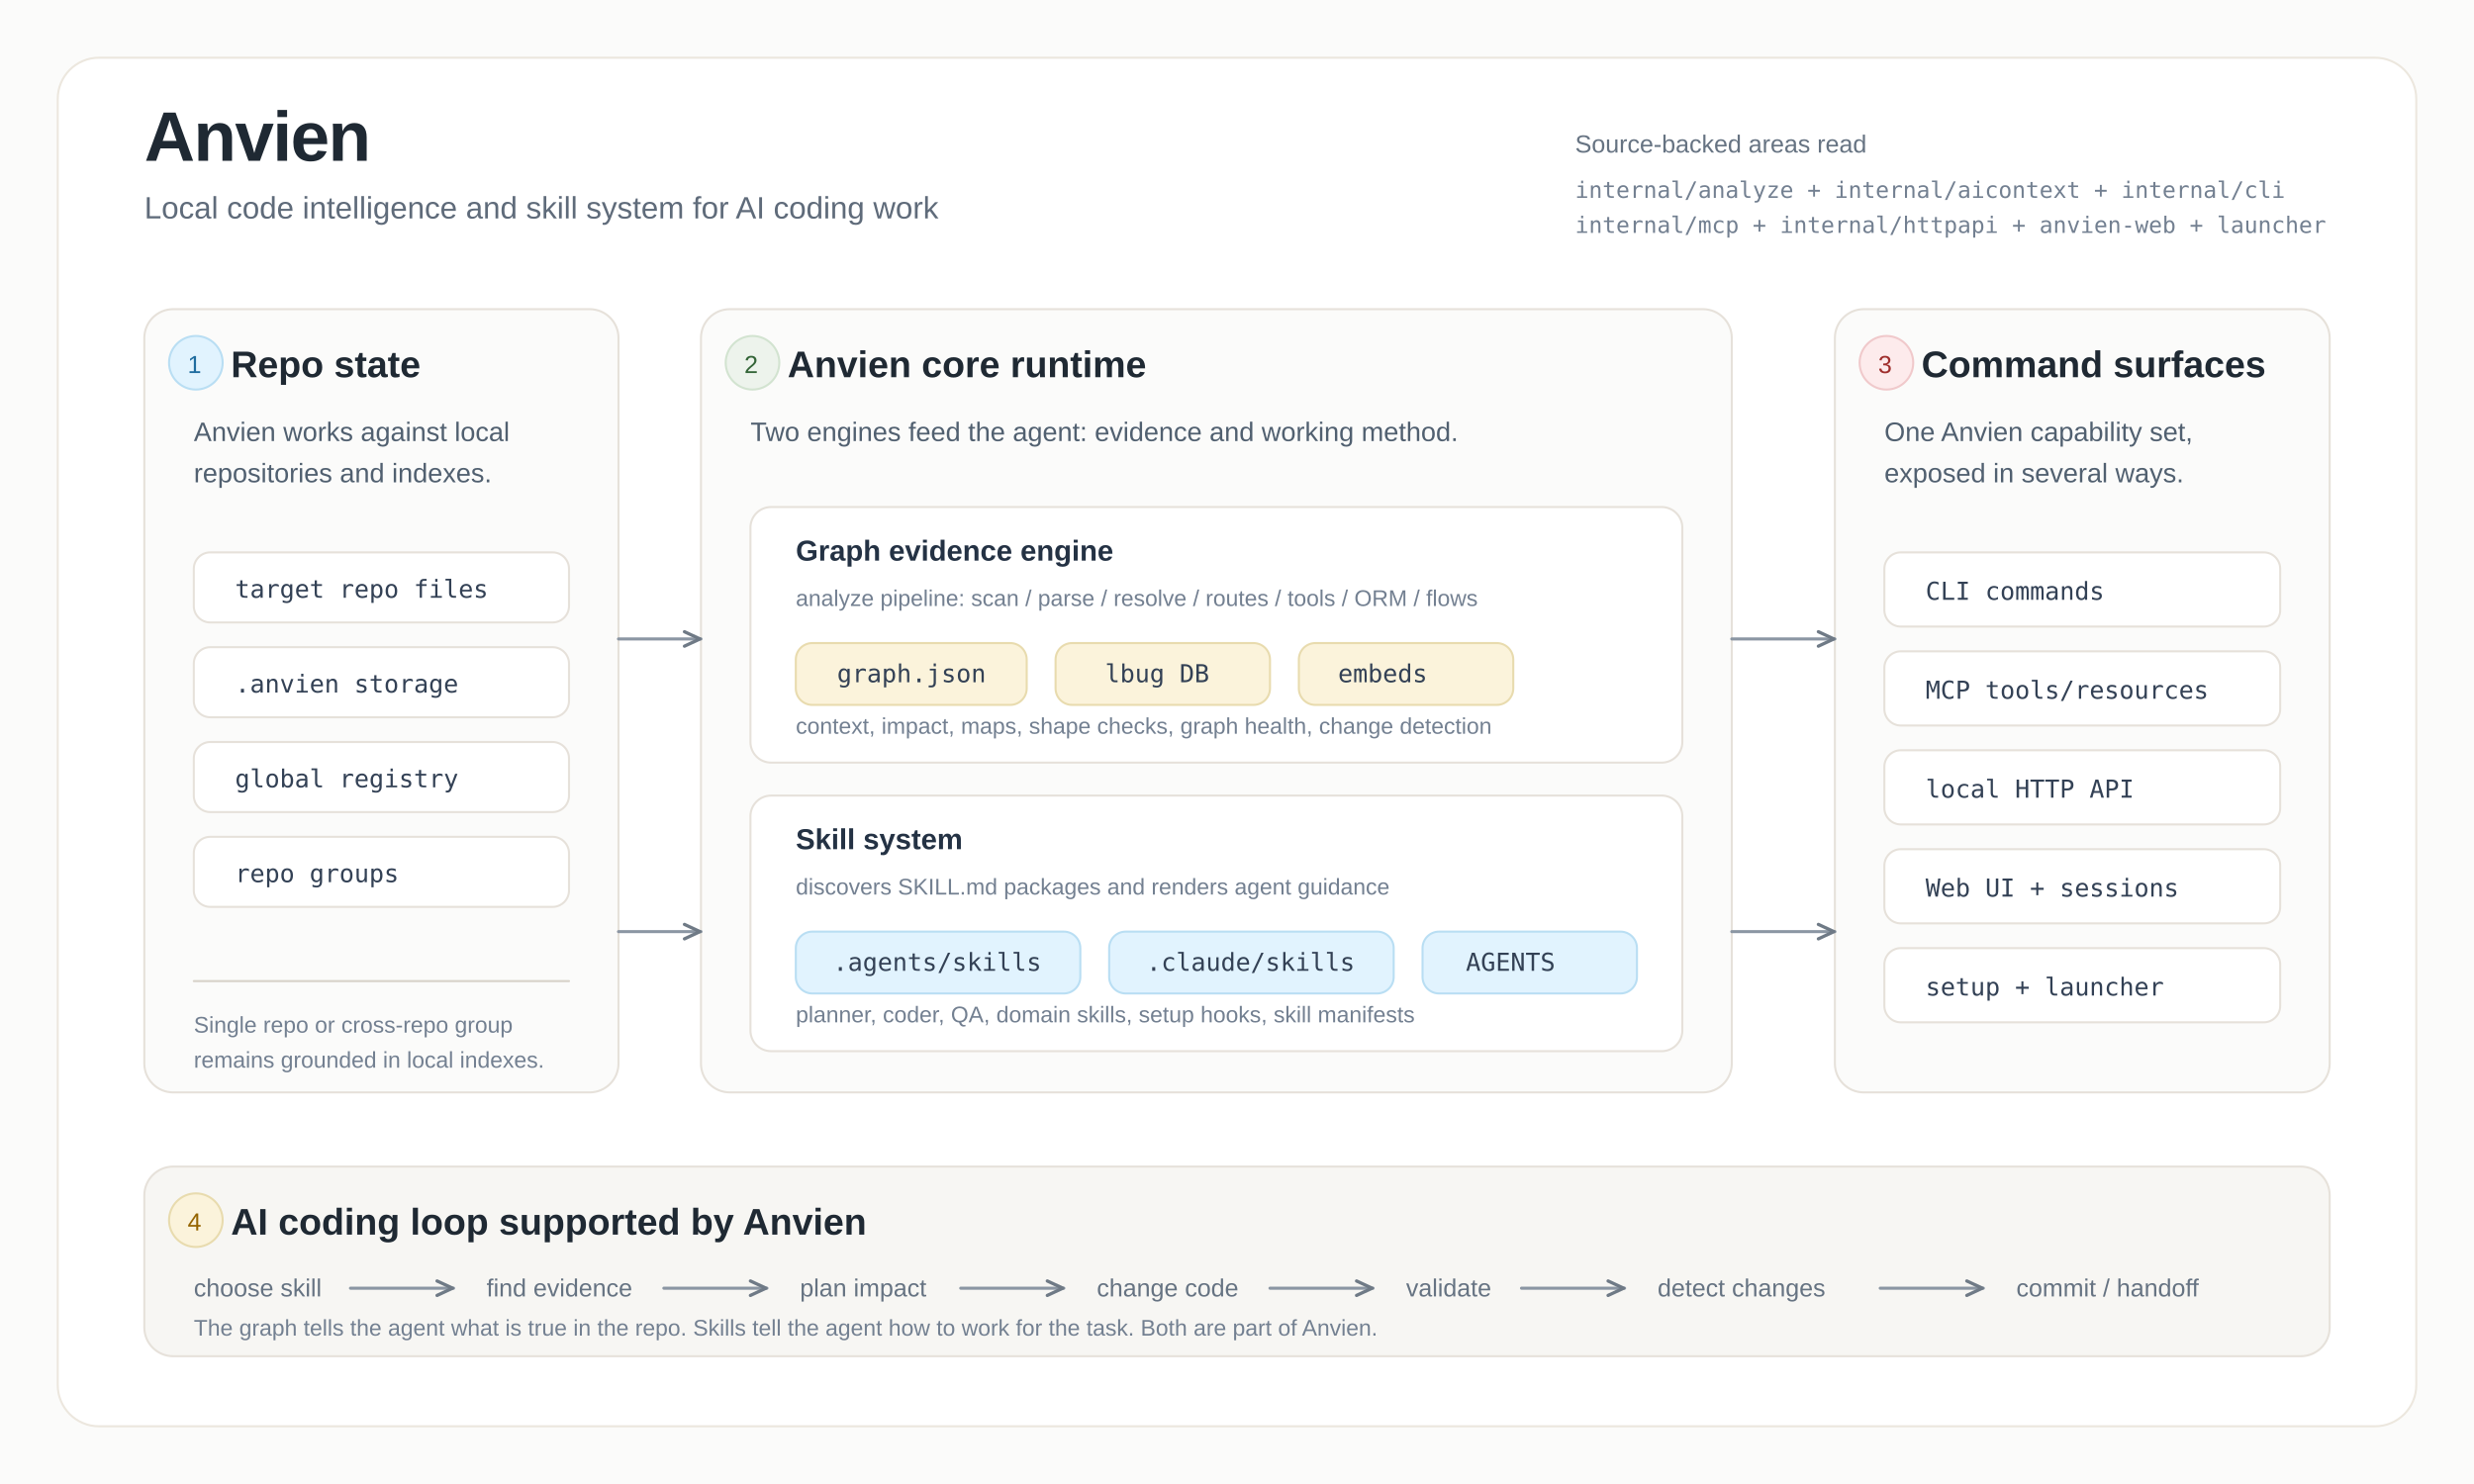
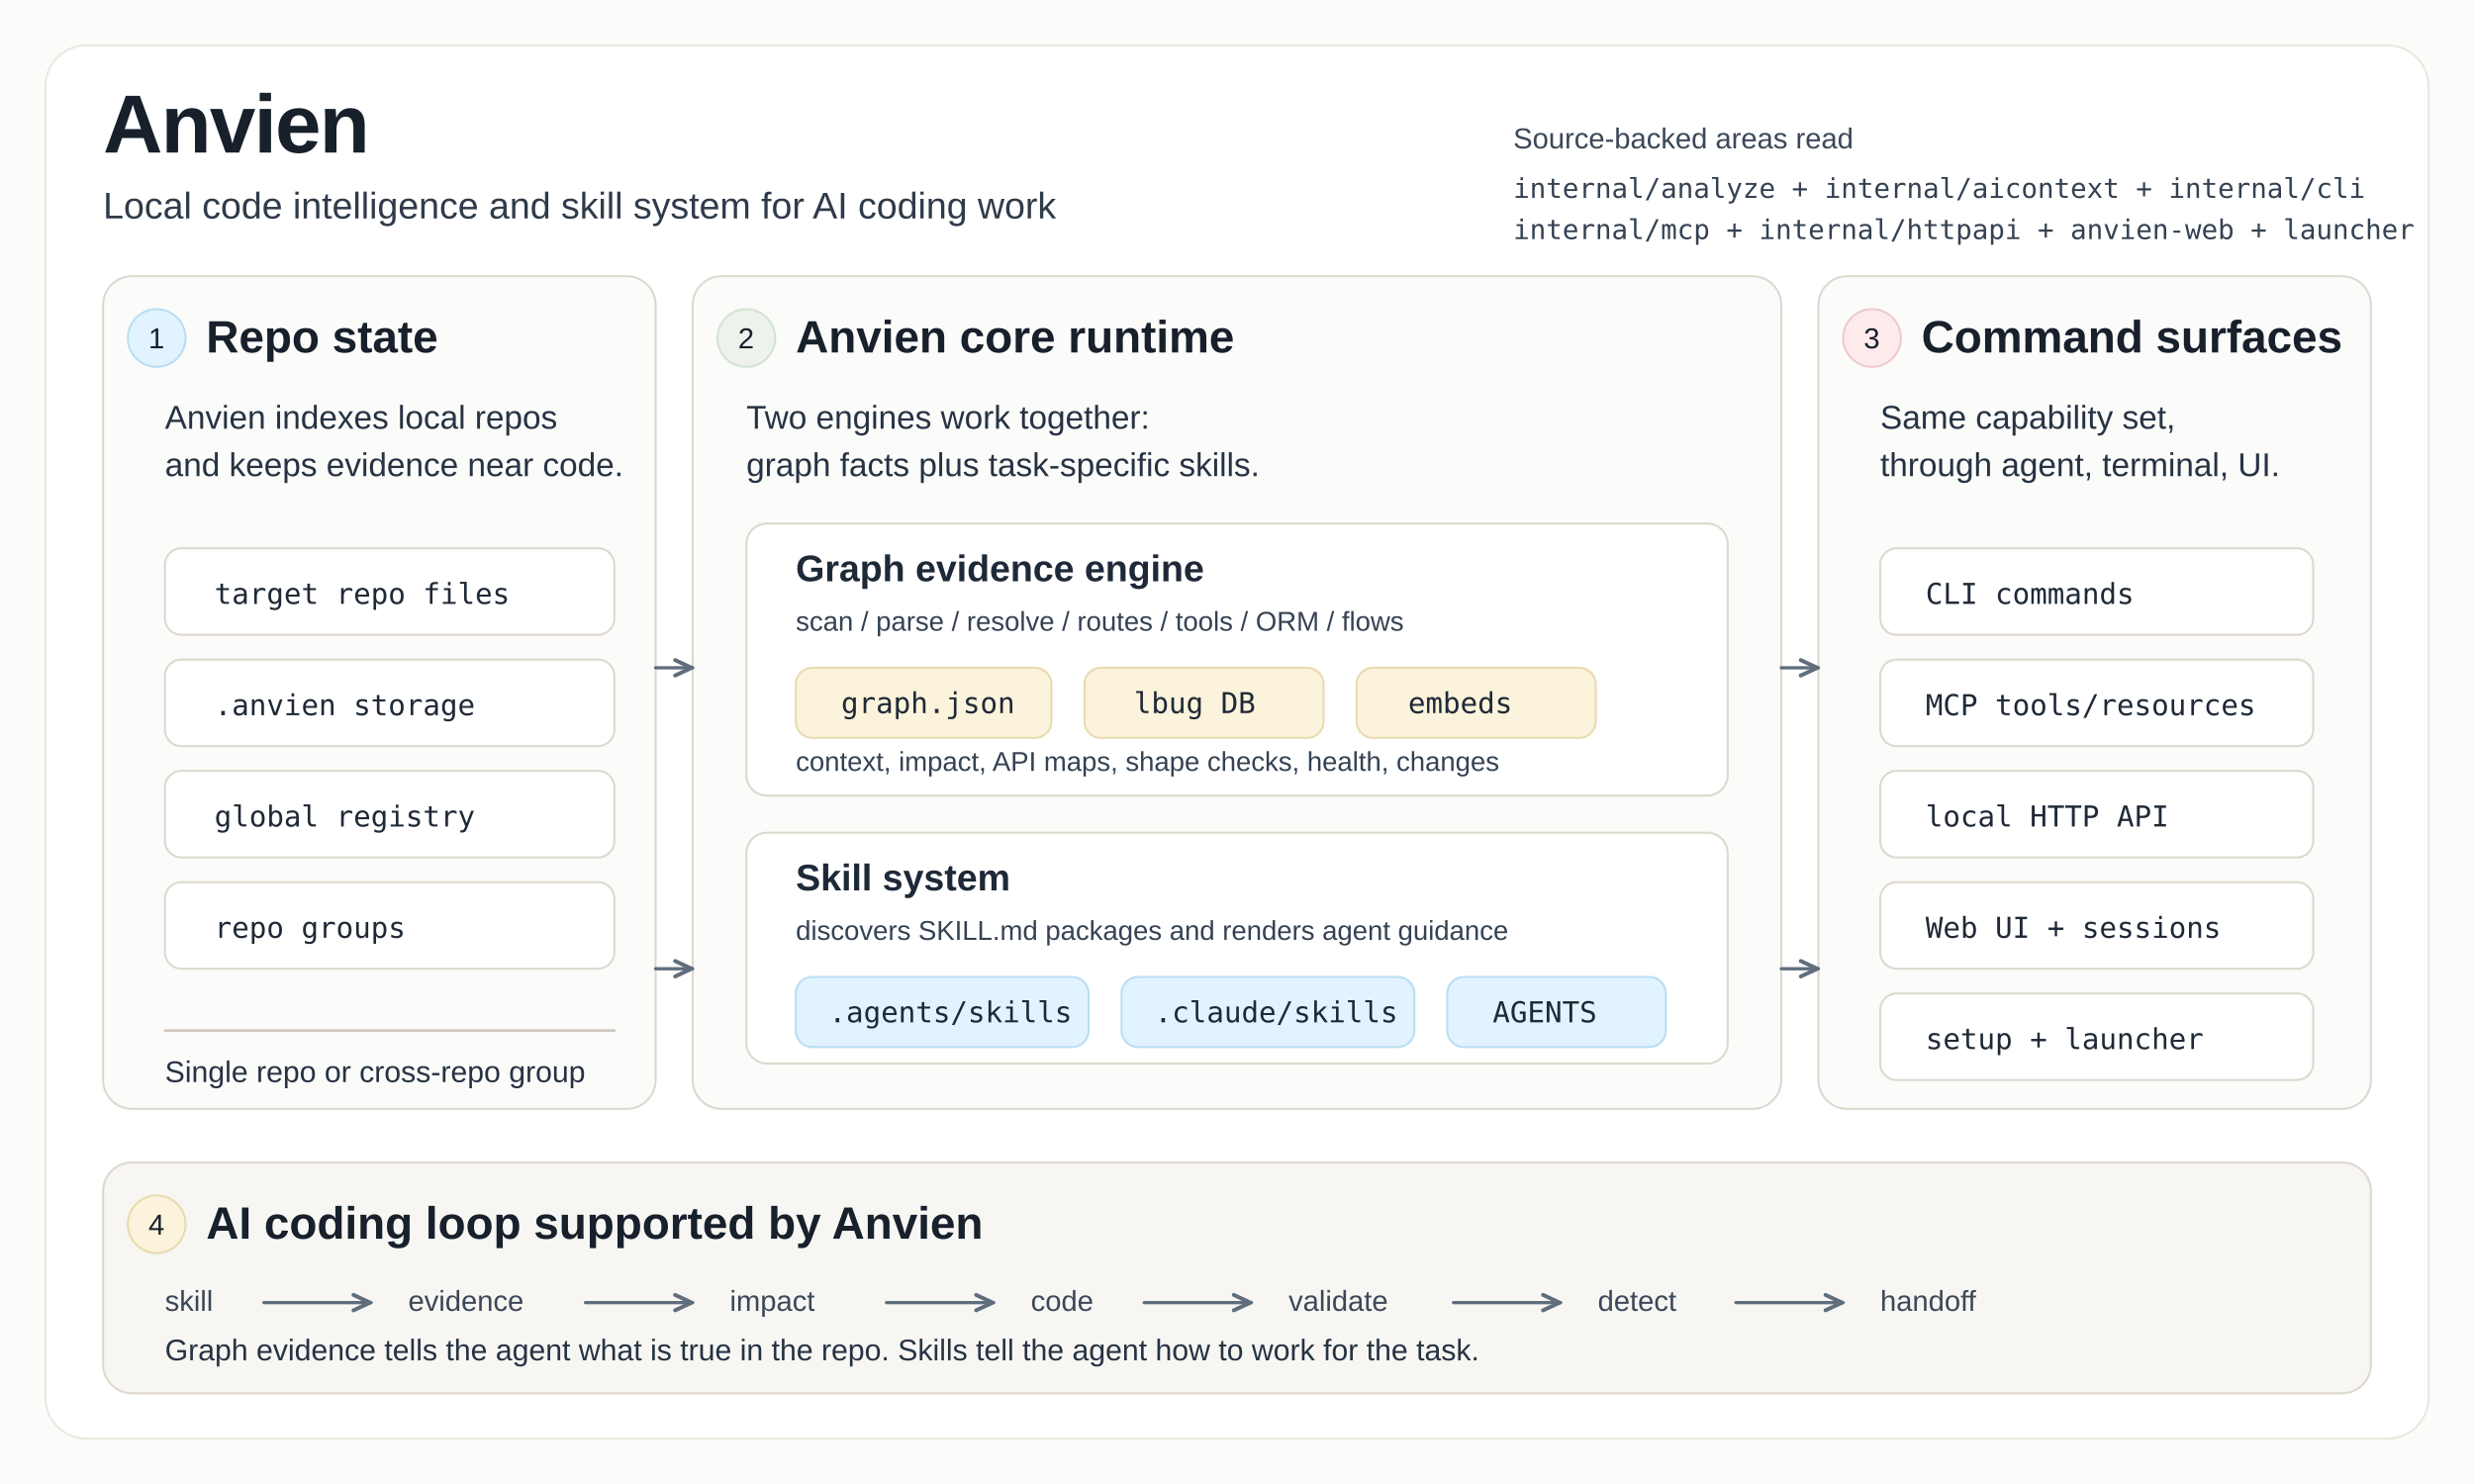
<svg xmlns="http://www.w3.org/2000/svg" width="1200" height="720" viewBox="0 0 1200 720" fill="none" role="img" aria-labelledby="title desc">
  <defs>
    <marker id="arrow" viewBox="0 0 12 12" refX="10" refY="6" markerWidth="8" markerHeight="8" orient="auto">
-       <path d="M2 2.5L9.5 6L2 9.5" stroke="#6F7A86" stroke-width="1.6" stroke-linecap="round" stroke-linejoin="round" />
+       <path d="M2 2.5L9.5 6L2 9.5" stroke="#5F6D7C" stroke-width="1.8" stroke-linecap="round" stroke-linejoin="round" />
    </marker>
    <style>
      .font{font-family:"SF Pro Display","Helvetica Neue",Arial,sans-serif}
      .mono{font-family:"SF Mono","Geist Mono",Consolas,monospace}
-       .title{font-size:34px;font-weight:760;letter-spacing:-0.02em;fill:#1F2933}
-       .subtitle{font-size:15px;fill:#5F6B7A}
-       .h2{font-size:18px;font-weight:720;fill:#1F2933}
-       .h3{font-size:14px;font-weight:700;fill:#243244}
-       .body{font-size:13px;fill:#516070}
-       .small{font-size:12px;fill:#667382}
-       .tiny{font-size:11px;fill:#738091}
-       .card{fill:#FFFFFF;stroke:#E6E1DA;stroke-width:1}
-       .soft{fill:#FBFBFA;stroke:#E6E1DA;stroke-width:1}
+       .title{font-size:40px;font-weight:780;letter-spacing:-0.02em;fill:#17202B}
+       .subtitle{font-size:18px;fill:#2F3B4A}
+       .h2{font-size:22px;font-weight:740;fill:#17202B}
+       .h3{font-size:18px;font-weight:720;fill:#1E2938}
+       .body{font-size:16px;fill:#263343}
+       .small{font-size:14px;fill:#3C4858}
+       .tiny{font-size:13.2px;fill:#344252}
+       .note{font-size:14.5px;fill:#263343}
+       .marker{font-size:14px;fill:#17202B}
+       .chipText{font-size:14px;fill:#1F2937}
+       .card{fill:#FFFFFF;stroke:#DED8CE;stroke-width:1}
+       .soft{fill:#FBFBFA;stroke:#DED8CE;stroke-width:1}
      .blue{fill:#E1F3FE;stroke:#B9DEF3}
      .green{fill:#EDF3EC;stroke:#D2E3D0}
      .yellow{fill:#FBF3DB;stroke:#E8DBAE}
      .red{fill:#FDEBEC;stroke:#F0C9CB}
-       .inkBlue{fill:#1F6C9F}
-       .inkGreen{fill:#346538}
-       .inkYellow{fill:#956400}
-       .inkRed{fill:#9F2F2D}
-       .chipText{font-size:12px;fill:#334155}
-       .edge{stroke:#8B96A3;stroke-width:1.5;stroke-linecap:round;stroke-linejoin:round;marker-end:url(#arrow)}
-       .softEdge{stroke:#D8D2C9;stroke-width:1;stroke-linecap:round}
+       .edge{stroke:#5F6D7C;stroke-width:1.6;stroke-linecap:round;stroke-linejoin:round;marker-end:url(#arrow)}
+       .softEdge{stroke:#CCC4B8;stroke-width:1.2;stroke-linecap:round}
    </style>
  </defs>
  <rect width="1200" height="720" fill="#FBFBFA" />
-   <rect x="28" y="28" width="1144" height="664" rx="20" fill="#FFFFFF" stroke="#ECE7DE" />
-   <text x="70" y="78" class="font title">Anvien</text>
-   <text x="70" y="106" class="font subtitle">Local code intelligence and skill system for AI coding work</text>
-   <text x="764" y="74" class="font small">Source-backed areas read</text>
-   <text x="764" y="96" class="mono tiny">internal/analyze + internal/aicontext + internal/cli</text>
-   <text x="764" y="113" class="mono tiny">internal/mcp + internal/httpapi + anvien-web + launcher</text>
-   <rect x="70" y="150" width="230" height="380" rx="14" class="soft" />
-   <circle cx="95" cy="176" r="13" class="blue" />
-   <text x="91" y="181" class="font small inkBlue">1</text>
-   <text x="112" y="183" class="font h2">Repo state</text>
-   <text x="94" y="214" class="font body">Anvien works against local</text>
-   <text x="94" y="234" class="font body">repositories and indexes.</text>
-   <rect x="94" y="268" width="182" height="34" rx="8" class="card" />
-   <text x="114" y="290" class="mono chipText">target repo files</text>
-   <rect x="94" y="314" width="182" height="34" rx="8" class="card" />
-   <text x="114" y="336" class="mono chipText">.anvien storage</text>
-   <rect x="94" y="360" width="182" height="34" rx="8" class="card" />
-   <text x="114" y="382" class="mono chipText">global registry</text>
-   <rect x="94" y="406" width="182" height="34" rx="8" class="card" />
-   <text x="114" y="428" class="mono chipText">repo groups</text>
-   <line x1="94" y1="476" x2="276" y2="476" class="softEdge" />
-   <text x="94" y="501" class="font tiny">Single repo or cross-repo group</text>
-   <text x="94" y="518" class="font tiny">remains grounded in local indexes.</text>
-   <rect x="340" y="150" width="500" height="380" rx="14" class="soft" />
-   <circle cx="365" cy="176" r="13" class="green" />
-   <text x="361" y="181" class="font small inkGreen">2</text>
-   <text x="382" y="183" class="font h2">Anvien core runtime</text>
-   <text x="364" y="214" class="font body">Two engines feed the agent: evidence and working method.</text>
-   <rect x="364" y="246" width="452" height="124" rx="10" class="card" />
-   <text x="386" y="272" class="font h3">Graph evidence engine</text>
-   <text x="386" y="294" class="font tiny">analyze pipeline: scan / parse / resolve / routes / tools / ORM / flows</text>
-   <rect x="386" y="312" width="112" height="30" rx="8" class="yellow" />
-   <text x="406" y="331" class="mono chipText">graph.json</text>
-   <rect x="512" y="312" width="104" height="30" rx="8" class="yellow" />
-   <text x="536" y="331" class="mono chipText">lbug DB</text>
-   <rect x="630" y="312" width="104" height="30" rx="8" class="yellow" />
-   <text x="649" y="331" class="mono chipText">embeds</text>
-   <text x="386" y="356" class="font tiny">context, impact, maps, shape checks, graph health, change detection</text>
-   <rect x="364" y="386" width="452" height="124" rx="10" class="card" />
-   <text x="386" y="412" class="font h3">Skill system</text>
-   <text x="386" y="434" class="font tiny">discovers SKILL.md packages and renders agent guidance</text>
-   <rect x="386" y="452" width="138" height="30" rx="8" class="blue" />
-   <text x="404" y="471" class="mono chipText">.agents/skills</text>
-   <rect x="538" y="452" width="138" height="30" rx="8" class="blue" />
-   <text x="556" y="471" class="mono chipText">.claude/skills</text>
-   <rect x="690" y="452" width="104" height="30" rx="8" class="blue" />
-   <text x="711" y="471" class="mono chipText">AGENTS</text>
-   <text x="386" y="496" class="font tiny">planner, coder, QA, domain skills, setup hooks, skill manifests</text>
-   <rect x="890" y="150" width="240" height="380" rx="14" class="soft" />
-   <circle cx="915" cy="176" r="13" class="red" />
-   <text x="911" y="181" class="font small inkRed">3</text>
-   <text x="932" y="183" class="font h2">Command surfaces</text>
-   <text x="914" y="214" class="font body">One Anvien capability set,</text>
-   <text x="914" y="234" class="font body">exposed in several ways.</text>
-   <rect x="914" y="268" width="192" height="36" rx="8" class="card" />
-   <text x="934" y="291" class="mono chipText">CLI commands</text>
-   <rect x="914" y="316" width="192" height="36" rx="8" class="card" />
-   <text x="934" y="339" class="mono chipText">MCP tools/resources</text>
-   <rect x="914" y="364" width="192" height="36" rx="8" class="card" />
-   <text x="934" y="387" class="mono chipText">local HTTP API</text>
-   <rect x="914" y="412" width="192" height="36" rx="8" class="card" />
-   <text x="934" y="435" class="mono chipText">Web UI + sessions</text>
-   <rect x="914" y="460" width="192" height="36" rx="8" class="card" />
-   <text x="934" y="483" class="mono chipText">setup + launcher</text>
-   <path d="M300 310H340" class="edge" />
-   <path d="M300 452H340" class="edge" />
-   <path d="M840 310H890" class="edge" />
-   <path d="M840 452H890" class="edge" />
-   <rect x="70" y="566" width="1060" height="92" rx="14" fill="#F7F6F3" stroke="#E6E1DA" />
-   <circle cx="95" cy="592" r="13" class="yellow" />
-   <text x="91" y="597" class="font small inkYellow">4</text>
-   <text x="112" y="599" class="font h2">AI coding loop supported by Anvien</text>
-   <text x="94" y="629" class="font small">choose skill</text>
-   <path d="M170 625H220" class="edge" />
-   <text x="236" y="629" class="font small">find evidence</text>
-   <path d="M322 625H372" class="edge" />
-   <text x="388" y="629" class="font small">plan impact</text>
-   <path d="M466 625H516" class="edge" />
-   <text x="532" y="629" class="font small">change code</text>
-   <path d="M616 625H666" class="edge" />
-   <text x="682" y="629" class="font small">validate</text>
-   <path d="M738 625H788" class="edge" />
-   <text x="804" y="629" class="font small">detect changes</text>
-   <path d="M912 625H962" class="edge" />
-   <text x="978" y="629" class="font small">commit / handoff</text>
-   <text x="94" y="648" class="font tiny">The graph tells the agent what is true in the repo. Skills tell the agent how to work for the task. Both are part of Anvien.</text>
+   <rect x="22" y="22" width="1156" height="676" rx="20" fill="#FFFFFF" stroke="#ECE7DE" />
+   <text x="50" y="74" class="font title">Anvien</text>
+   <text x="50" y="106" class="font subtitle">Local code intelligence and skill system for AI coding work</text>
+   <text x="734" y="72" class="font small">Source-backed areas read</text>
+   <text x="734" y="96" class="mono tiny">internal/analyze + internal/aicontext + internal/cli</text>
+   <text x="734" y="116" class="mono tiny">internal/mcp + internal/httpapi + anvien-web + launcher</text>
+   <rect x="50" y="134" width="268" height="404" rx="14" class="soft" />
+   <circle cx="76" cy="164" r="14" class="blue" />
+   <text x="72" y="169" class="font marker">1</text>
+   <text x="100" y="171" class="font h2">Repo state</text>
+   <text x="80" y="208" class="font body">Anvien indexes local repos</text>
+   <text x="80" y="231" class="font body">and keeps evidence near code.</text>
+   <rect x="80" y="266" width="218" height="42" rx="8" class="card" />
+   <text x="104" y="293" class="mono chipText">target repo files</text>
+   <rect x="80" y="320" width="218" height="42" rx="8" class="card" />
+   <text x="104" y="347" class="mono chipText">.anvien storage</text>
+   <rect x="80" y="374" width="218" height="42" rx="8" class="card" />
+   <text x="104" y="401" class="mono chipText">global registry</text>
+   <rect x="80" y="428" width="218" height="42" rx="8" class="card" />
+   <text x="104" y="455" class="mono chipText">repo groups</text>
+   <line x1="80" y1="500" x2="298" y2="500" class="softEdge" />
+   <text x="80" y="525" class="font note">Single repo or cross-repo group</text>
+   <rect x="336" y="134" width="528" height="404" rx="14" class="soft" />
+   <circle cx="362" cy="164" r="14" class="green" />
+   <text x="358" y="169" class="font marker">2</text>
+   <text x="386" y="171" class="font h2">Anvien core runtime</text>
+   <text x="362" y="208" class="font body">Two engines work together:</text>
+   <text x="362" y="231" class="font body">graph facts plus task-specific skills.</text>
+   <rect x="362" y="254" width="476" height="132" rx="10" class="card" />
+   <text x="386" y="282" class="font h3">Graph evidence engine</text>
+   <text x="386" y="306" class="font tiny">scan / parse / resolve / routes / tools / ORM / flows</text>
+   <rect x="386" y="324" width="124" height="34" rx="8" class="yellow" />
+   <text x="408" y="346" class="mono chipText">graph.json</text>
+   <rect x="526" y="324" width="116" height="34" rx="8" class="yellow" />
+   <text x="550" y="346" class="mono chipText">lbug DB</text>
+   <rect x="658" y="324" width="116" height="34" rx="8" class="yellow" />
+   <text x="683" y="346" class="mono chipText">embeds</text>
+   <text x="386" y="374" class="font tiny">context, impact, API maps, shape checks, health, changes</text>
+   <rect x="362" y="404" width="476" height="112" rx="10" class="card" />
+   <text x="386" y="432" class="font h3">Skill system</text>
+   <text x="386" y="456" class="font tiny">discovers SKILL.md packages and renders agent guidance</text>
+   <rect x="386" y="474" width="142" height="34" rx="8" class="blue" />
+   <text x="402" y="496" class="mono chipText">.agents/skills</text>
+   <rect x="544" y="474" width="142" height="34" rx="8" class="blue" />
+   <text x="560" y="496" class="mono chipText">.claude/skills</text>
+   <rect x="702" y="474" width="106" height="34" rx="8" class="blue" />
+   <text x="724" y="496" class="mono chipText">AGENTS</text>
+   <rect x="882" y="134" width="268" height="404" rx="14" class="soft" />
+   <circle cx="908" cy="164" r="14" class="red" />
+   <text x="904" y="169" class="font marker">3</text>
+   <text x="932" y="171" class="font h2">Command surfaces</text>
+   <text x="912" y="208" class="font body">Same capability set,</text>
+   <text x="912" y="231" class="font body">through agent, terminal, UI.</text>
+   <rect x="912" y="266" width="210" height="42" rx="8" class="card" />
+   <text x="934" y="293" class="mono chipText">CLI commands</text>
+   <rect x="912" y="320" width="210" height="42" rx="8" class="card" />
+   <text x="934" y="347" class="mono chipText">MCP tools/resources</text>
+   <rect x="912" y="374" width="210" height="42" rx="8" class="card" />
+   <text x="934" y="401" class="mono chipText">local HTTP API</text>
+   <rect x="912" y="428" width="210" height="42" rx="8" class="card" />
+   <text x="934" y="455" class="mono chipText">Web UI + sessions</text>
+   <rect x="912" y="482" width="210" height="42" rx="8" class="card" />
+   <text x="934" y="509" class="mono chipText">setup + launcher</text>
+   <path d="M318 324H336" class="edge" />
+   <path d="M318 470H336" class="edge" />
+   <path d="M864 324H882" class="edge" />
+   <path d="M864 470H882" class="edge" />
+   <rect x="50" y="564" width="1100" height="112" rx="14" fill="#F7F6F3" stroke="#DED8CE" />
+   <circle cx="76" cy="594" r="14" class="yellow" />
+   <text x="72" y="599" class="font marker">4</text>
+   <text x="100" y="601" class="font h2">AI coding loop supported by Anvien</text>
+   <text x="80" y="636" class="font small">skill</text>
+   <path d="M128 632H180" class="edge" />
+   <text x="198" y="636" class="font small">evidence</text>
+   <path d="M284 632H336" class="edge" />
+   <text x="354" y="636" class="font small">impact</text>
+   <path d="M430 632H482" class="edge" />
+   <text x="500" y="636" class="font small">code</text>
+   <path d="M555 632H607" class="edge" />
+   <text x="625" y="636" class="font small">validate</text>
+   <path d="M705 632H757" class="edge" />
+   <text x="775" y="636" class="font small">detect</text>
+   <path d="M842 632H894" class="edge" />
+   <text x="912" y="636" class="font small">handoff</text>
+   <text x="80" y="660" class="font note">Graph evidence tells the agent what is true in the repo. Skills tell the agent how to work for the task.</text>
</svg>
